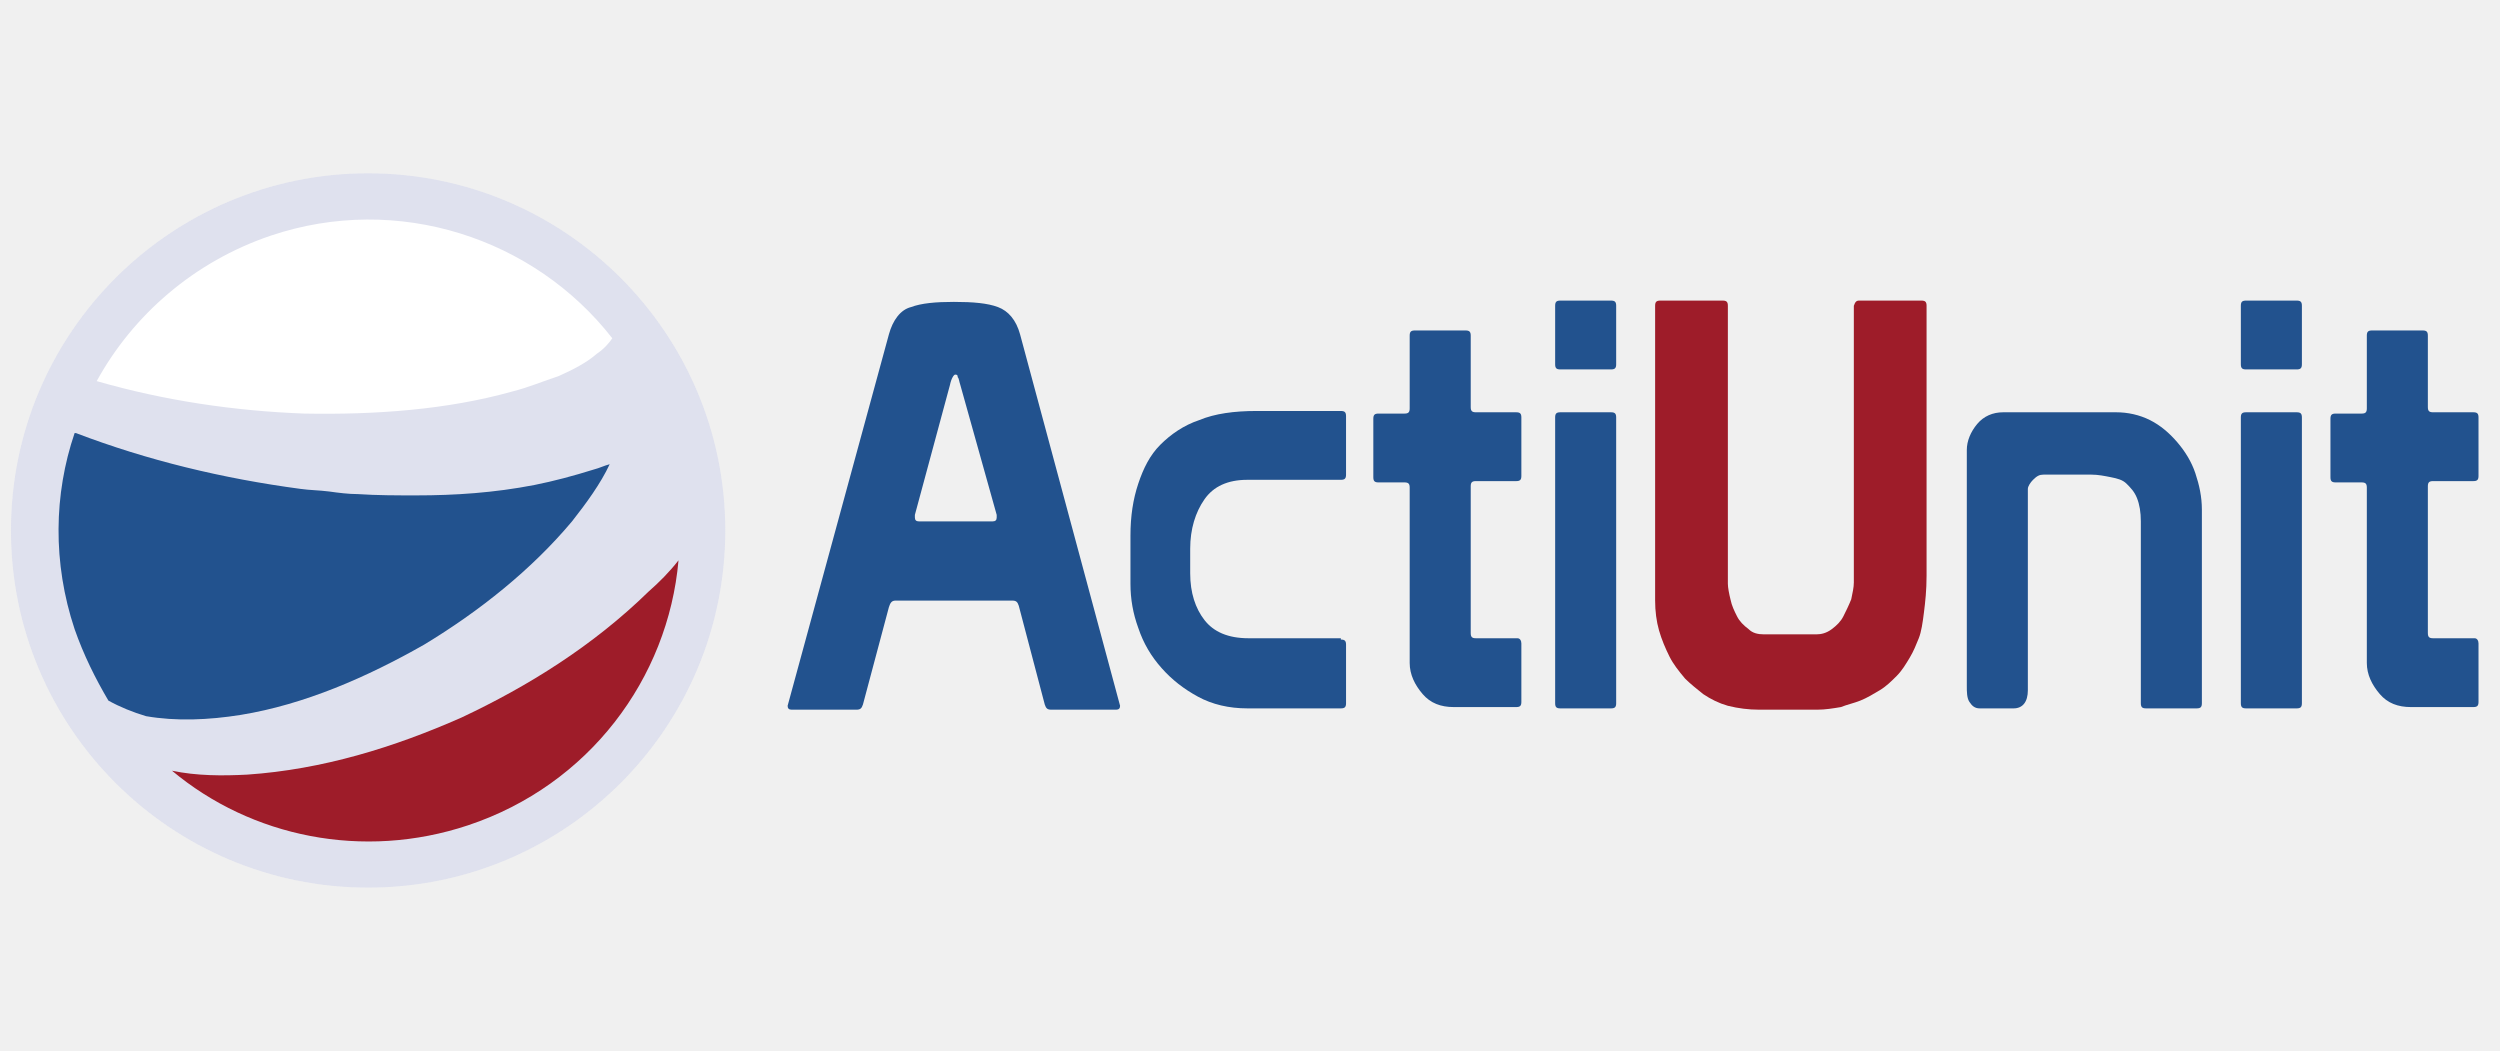
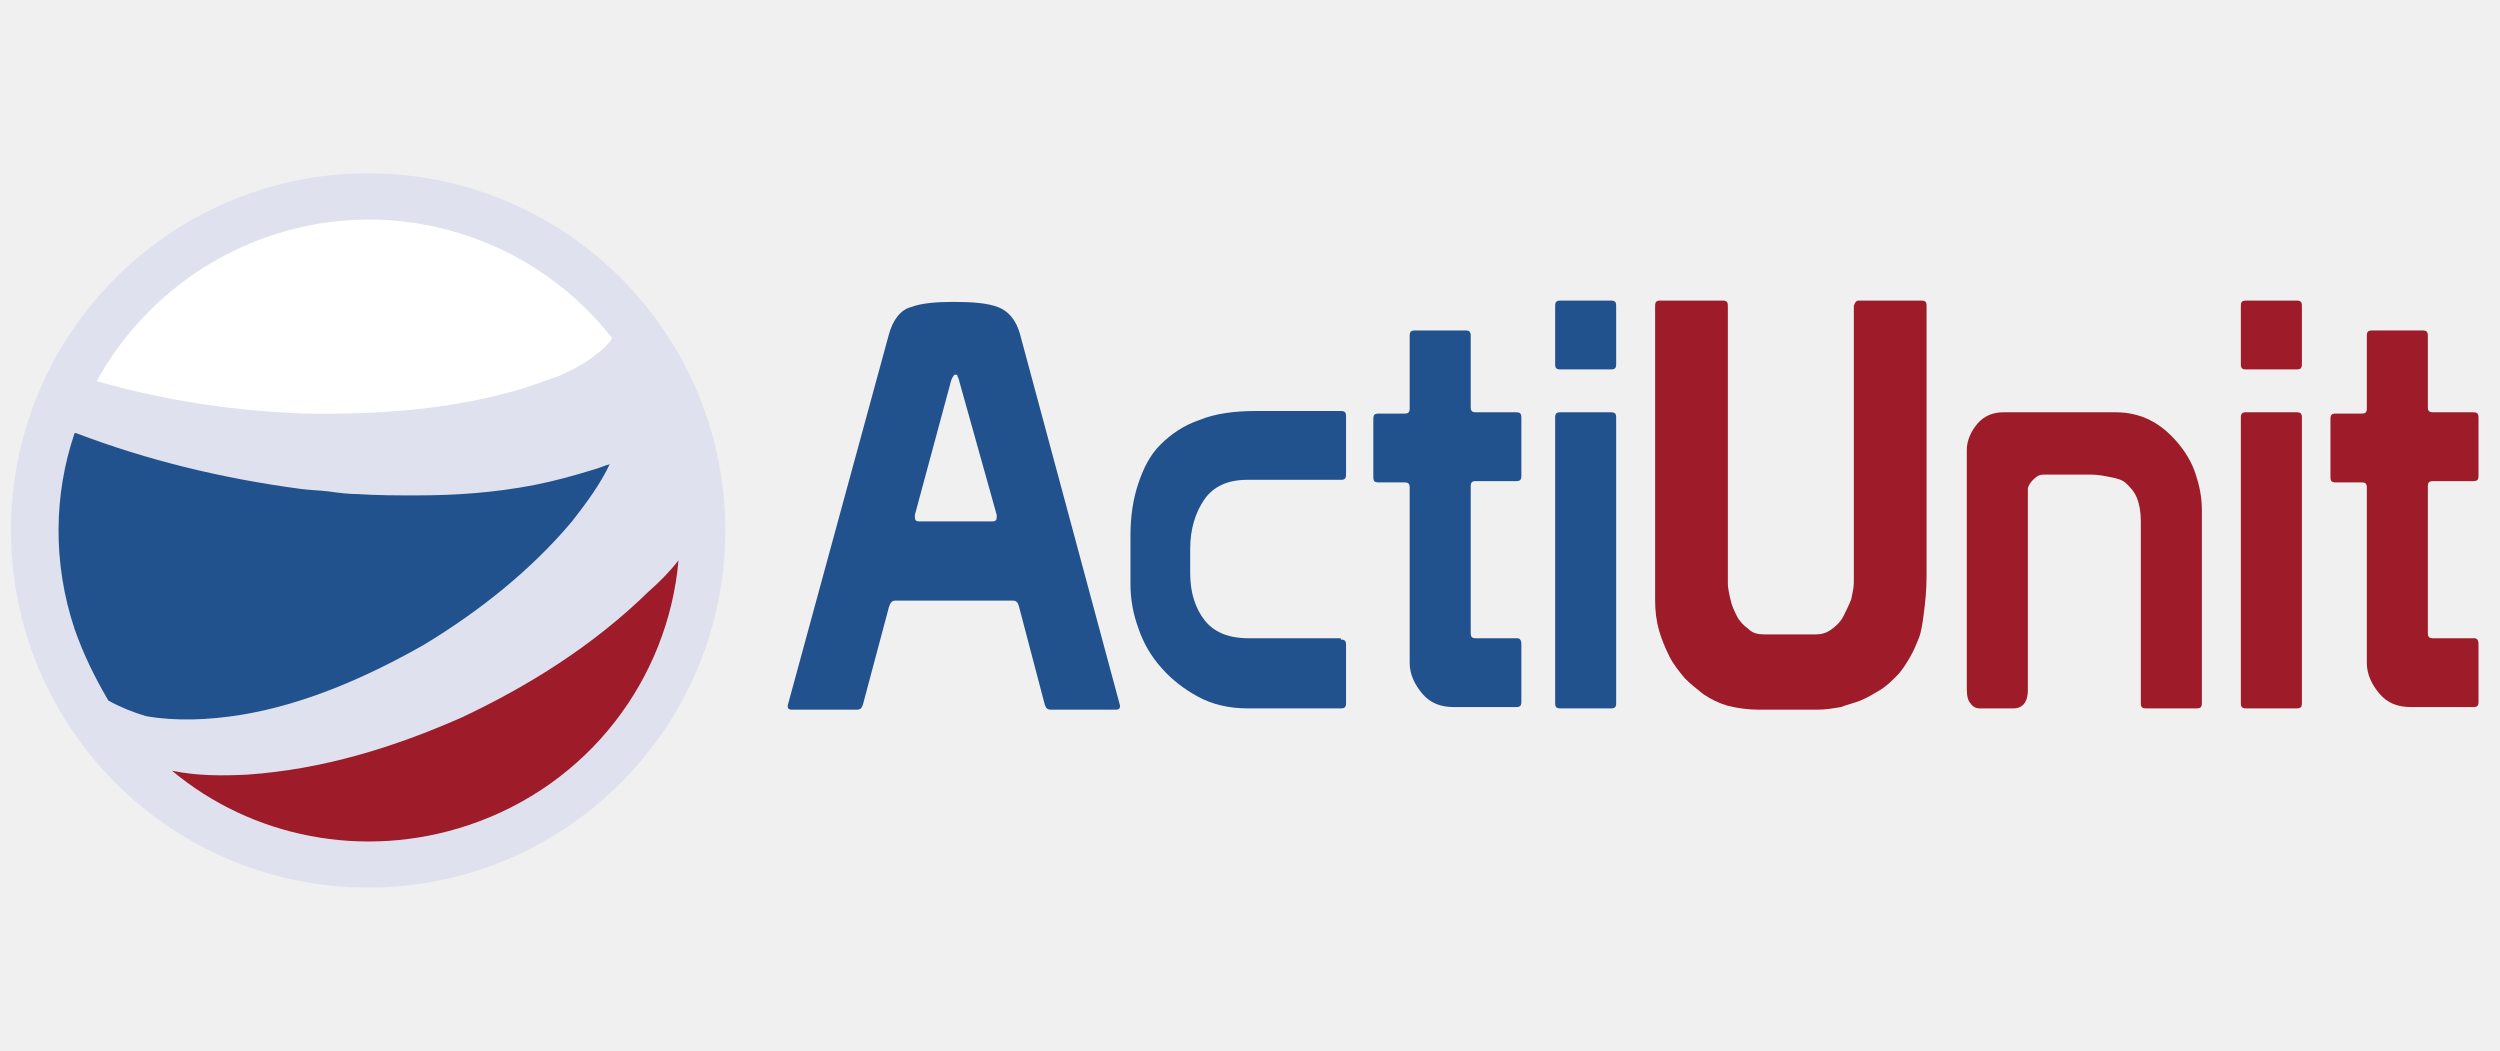
<svg xmlns="http://www.w3.org/2000/svg" version="1.1" id="Vrstva_1" x="0px" y="0px" width="476px" height="200px" viewBox="0 0 476 200" enable-background="new 0 0 476 200" xml:space="preserve">
  <g>
-     <path fill="#22528E" d="M169.248,63.662c0.741-2.72,2.225-4.698,4.203-5.193c1.979-0.742,4.699-0.989,8.161-0.989   c3.709,0,6.429,0.247,8.407,0.989c1.978,0.742,3.461,2.473,4.204,5.193l19.04,70.72c0,0.495-0.248,0.741-0.741,0.741h-12.364   c-0.743,0-0.989-0.246-1.236-0.987l-4.946-18.794c-0.247-0.742-0.495-0.988-1.236-0.988h-22.254c-0.743,0-0.989,0.493-1.236,1.236   l-4.945,18.546c-0.248,0.741-0.495,0.987-1.237,0.987h-12.363c-0.495,0-0.743-0.246-0.743-0.741L169.248,63.662z M182.848,73.305   c-0.248-0.742-0.248-1.236-0.495-1.483c0-0.495-0.248-0.495-0.494-0.495c-0.247,0-0.742,0.742-0.99,1.978l-6.676,24.727   c0,0.248,0,0.248,0,0.248v0.248c0,0.495,0.248,0.741,0.742,0.741h14.095c0.494,0,0.741-0.246,0.741-0.741V98.28v-0.248   L182.848,73.305z" />
-     <path fill="#22528E" d="M255.299,121.771c0.741,0,0.988,0.247,0.988,0.988v11.127c0,0.741-0.247,0.99-0.988,0.99h-17.804   c-3.463,0-6.677-0.741-9.397-2.227c-2.72-1.482-4.946-3.214-6.923-5.44c-1.979-2.224-3.461-4.696-4.452-7.664   c-0.989-2.72-1.483-5.44-1.483-8.409v-9.146c0-3.71,0.494-6.924,1.483-9.892c0.99-2.967,2.227-5.439,4.204-7.418   c1.978-1.978,4.451-3.709,7.418-4.698c2.968-1.236,6.677-1.731,10.881-1.731h16.072c0.741,0,0.988,0.248,0.988,0.99v11.127   c0,0.741-0.247,0.989-0.988,0.989h-17.804c-3.709,0-6.43,1.236-8.161,3.709c-1.73,2.473-2.72,5.688-2.72,9.397v4.696   c0,3.709,0.99,6.677,2.72,8.903c1.731,2.225,4.452,3.461,8.407,3.461h17.558V121.771z" />
-     <path fill="#22528E" d="M280.026,120.535c0,0.742,0.246,0.988,0.987,0.988h7.914c0.494,0,0.741,0.495,0.741,0.99v11.127   c0,0.741-0.247,0.987-0.988,0.987H276.81c-2.473,0-4.45-0.741-5.933-2.473c-1.485-1.729-2.473-3.709-2.473-5.933V92.84   c0-0.742-0.249-0.99-0.99-0.99h-4.945c-0.741,0-0.988-0.247-0.988-0.989V79.734c0-0.741,0.247-0.989,0.988-0.989h4.945   c0.741,0,0.99-0.248,0.99-0.989V63.909c0-0.741,0.246-0.989,0.987-0.989h9.645c0.741,0,0.99,0.248,0.99,0.989v13.6   c0,0.741,0.246,0.989,0.987,0.989h7.667c0.741,0,0.988,0.248,0.988,0.989v11.127c0,0.742-0.247,0.99-0.988,0.99h-7.667   c-0.741,0-0.987,0.247-0.987,0.989V120.535z" />
-     <path fill="#22528E" d="M297.087,57.232h9.645c0.741,0,0.987,0.248,0.987,0.99V69.35c0,0.741-0.246,0.989-0.987,0.989h-9.645   c-0.741,0-0.987-0.248-0.987-0.989V58.222C296.1,57.48,296.346,57.232,297.087,57.232z M296.1,79.487   c0-0.741,0.246-0.989,0.987-0.989h9.645c0.741,0,0.987,0.248,0.987,0.989v54.4c0,0.741-0.246,0.99-0.987,0.99h-9.645   c-0.741,0-0.987-0.249-0.987-0.99V79.487z" />
-     <path fill="#9E1C29" d="M353.96,57.232h11.868c0.744,0,0.99,0.248,0.99,0.99v51.432c0,2.72-0.246,4.945-0.495,6.924   c-0.246,1.978-0.495,3.709-0.987,4.945c-0.495,1.236-0.99,2.473-1.731,3.709s-1.485,2.473-2.473,3.463   c-0.99,0.987-1.979,1.978-3.215,2.719s-2.473,1.485-3.709,1.978c-1.236,0.495-2.473,0.744-3.709,1.236   c-1.485,0.249-2.968,0.495-4.453,0.495h-11.127c-1.978,0-3.955-0.246-5.933-0.741c-1.731-0.495-3.215-1.236-4.699-2.227   c-1.236-0.987-2.473-1.978-3.461-2.965c-1.236-1.485-2.227-2.722-2.968-4.204c-0.741-1.485-1.484-3.215-1.978-4.946   c-0.495-1.731-0.744-3.709-0.744-5.687V58.222c0-0.742,0.249-0.99,0.99-0.99h11.869c0.741,0,0.99,0.248,0.99,0.99v52.915   c0,0.744,0.246,1.98,0.494,2.969c0.247,1.236,0.742,2.226,1.237,3.214c0.492,0.989,1.236,1.731,2.224,2.473   c0.741,0.743,1.731,0.99,2.968,0.99h9.891c0.99,0,1.978-0.247,2.968-0.99c0.988-0.741,1.731-1.483,2.225-2.473   c0.494-0.988,0.989-1.978,1.484-3.214c0.246-1.237,0.495-2.225,0.495-3.215V58.222C353.218,57.48,353.465,57.232,353.96,57.232z" />
-     <path fill="#22528E" d="M386.105,131.414c0,2.227-0.988,3.463-2.72,3.463h-6.431c-0.987,0-1.482-0.495-1.978-1.236   s-0.495-1.978-0.495-2.968V85.668c0-1.73,0.744-3.461,1.98-4.945c1.236-1.482,2.965-2.225,4.945-2.225h21.511   c2.227,0,4.453,0.495,6.431,1.484s3.709,2.473,5.191,4.204c1.485,1.73,2.722,3.709,3.463,5.934   c0.741,2.226,1.236,4.451,1.236,6.923v36.843c0,0.741-0.248,0.99-0.99,0.99h-9.642c-0.744,0-0.99-0.249-0.99-0.99V99.269   c0-1.73-0.246-3.214-0.741-4.45s-1.236-1.978-1.978-2.72c-0.744-0.742-1.731-0.989-2.968-1.236   c-1.236-0.248-2.473-0.494-3.709-0.494h-9.15c-0.741,0-1.236,0.247-1.978,0.989c-0.495,0.494-0.989,1.236-0.989,1.73V131.414   L386.105,131.414z" />
-     <path fill="#22528E" d="M427.646,57.232h9.645c0.741,0,0.99,0.248,0.99,0.99V69.35c0,0.741-0.249,0.989-0.99,0.989h-9.645   c-0.741,0-0.988-0.248-0.988-0.989V58.222C426.658,57.48,426.905,57.232,427.646,57.232z M426.658,79.487   c0-0.741,0.247-0.989,0.988-0.989h9.645c0.741,0,0.99,0.248,0.99,0.989v54.4c0,0.741-0.249,0.99-0.99,0.99h-9.645   c-0.741,0-0.988-0.249-0.988-0.99V79.487z" />
-     <path fill="#22528E" d="M462.265,120.535c0,0.742,0.249,0.988,0.99,0.988h7.913c0.495,0,0.741,0.495,0.741,0.99v11.127   c0,0.741-0.246,0.987-0.99,0.987h-11.868c-2.473,0-4.451-0.741-5.934-2.473c-1.485-1.729-2.473-3.709-2.473-5.933V92.84   c0-0.742-0.249-0.99-0.99-0.99h-4.945c-0.741,0-0.99-0.247-0.99-0.989V79.734c0-0.741,0.249-0.989,0.99-0.989h4.945   c0.741,0,0.99-0.248,0.99-0.989V63.909c0-0.741,0.246-0.989,0.987-0.989h9.646c0.741,0,0.987,0.248,0.987,0.989v13.6   c0,0.741,0.249,0.989,0.99,0.989h7.664c0.744,0,0.99,0.248,0.99,0.989v11.127c0,0.742-0.246,0.99-0.99,0.99h-7.664   c-0.741,0-0.99,0.247-0.99,0.989V120.535L462.265,120.535z" />
+     <path fill="#22528E" d="M169.248,63.662c0.741-2.72,2.225-4.698,4.203-5.193c1.979-0.742,4.699-0.989,8.161-0.989   c3.709,0,6.429,0.247,8.407,0.989c1.978,0.742,3.461,2.473,4.204,5.193l19.04,70.72c0,0.495-0.248,0.741-0.741,0.741h-12.364   c-0.743,0-0.989-0.246-1.236-0.986l-4.946-18.795c-0.247-0.742-0.495-0.988-1.236-0.988h-22.254c-0.743,0-0.989,0.494-1.236,1.236   l-4.945,18.547c-0.248,0.74-0.495,0.986-1.237,0.986h-12.363c-0.495,0-0.743-0.246-0.743-0.741L169.248,63.662z M182.848,73.305   c-0.248-0.742-0.248-1.236-0.495-1.483c0-0.495-0.248-0.495-0.494-0.495c-0.247,0-0.742,0.742-0.99,1.978l-6.676,24.727   c0,0.248,0,0.248,0,0.248v0.248c0,0.495,0.248,0.741,0.742,0.741h14.095c0.494,0,0.741-0.246,0.741-0.741V98.28v-0.248   L182.848,73.305z" />
+     <path fill="#22528E" d="M255.299,121.771c0.741,0,0.988,0.246,0.988,0.987v11.128c0,0.74-0.247,0.989-0.988,0.989h-17.804   c-3.463,0-6.677-0.741-9.397-2.228c-2.72-1.481-4.946-3.213-6.923-5.439c-1.979-2.225-3.461-4.695-4.452-7.664   c-0.989-2.72-1.483-5.439-1.483-8.408v-9.146c0-3.71,0.494-6.924,1.483-9.892c0.99-2.967,2.227-5.439,4.204-7.418   c1.978-1.978,4.451-3.709,7.418-4.698c2.968-1.236,6.677-1.731,10.882-1.731h16.071c0.741,0,0.988,0.248,0.988,0.99v11.127   c0,0.741-0.247,0.989-0.988,0.989h-17.804c-3.709,0-6.43,1.236-8.161,3.709c-1.73,2.473-2.72,5.688-2.72,9.397v4.696   c0,3.709,0.99,6.677,2.72,8.903c1.731,2.225,4.452,3.461,8.407,3.461h17.558L255.299,121.771L255.299,121.771z" />
+     <path fill="#22528E" d="M280.025,120.535c0,0.742,0.246,0.988,0.988,0.988h7.913c0.494,0,0.741,0.494,0.741,0.99v11.127   c0,0.74-0.247,0.986-0.988,0.986h-11.869c-2.474,0-4.451-0.74-5.934-2.473c-1.484-1.729-2.473-3.709-2.473-5.934V92.84   c0-0.742-0.25-0.99-0.99-0.99h-4.945c-0.74,0-0.988-0.247-0.988-0.989V79.734c0-0.741,0.248-0.989,0.988-0.989h4.945   c0.74,0,0.99-0.248,0.99-0.989V63.909c0-0.741,0.246-0.989,0.986-0.989h9.646c0.741,0,0.989,0.248,0.989,0.989v13.6   c0,0.741,0.246,0.989,0.988,0.989h7.666c0.741,0,0.988,0.248,0.988,0.989v11.127c0,0.742-0.247,0.99-0.988,0.99h-7.666   c-0.742,0-0.988,0.247-0.988,0.989V120.535L280.025,120.535z" />
+     <path fill="#22528E" d="M297.087,57.232h9.646c0.74,0,0.986,0.248,0.986,0.99V69.35c0,0.741-0.246,0.989-0.986,0.989h-9.646   c-0.741,0-0.987-0.248-0.987-0.989V58.222C296.1,57.48,296.346,57.232,297.087,57.232z M296.1,79.487   c0-0.741,0.246-0.989,0.987-0.989h9.646c0.74,0,0.986,0.248,0.986,0.989v54.4c0,0.741-0.246,0.99-0.986,0.99h-9.646   c-0.741,0-0.987-0.249-0.987-0.99V79.487z" />
+     <path fill="#9E1C29" d="M353.96,57.232h11.868c0.744,0,0.99,0.248,0.99,0.99v51.432c0,2.72-0.246,4.945-0.495,6.924   c-0.246,1.979-0.495,3.709-0.987,4.945c-0.495,1.235-0.99,2.473-1.73,3.709c-0.741,1.236-1.485,2.473-2.474,3.463   c-0.989,0.986-1.979,1.978-3.215,2.719c-1.235,0.74-2.474,1.484-3.709,1.979s-2.474,0.744-3.709,1.235   c-1.485,0.249-2.968,0.495-4.453,0.495h-11.127c-1.978,0-3.955-0.246-5.933-0.741c-1.731-0.495-3.215-1.235-4.699-2.228   c-1.236-0.986-2.473-1.977-3.461-2.965c-1.236-1.484-2.227-2.722-2.969-4.203c-0.74-1.485-1.483-3.215-1.978-4.946   c-0.495-1.731-0.744-3.709-0.744-5.687V58.222c0-0.742,0.249-0.99,0.99-0.99h11.869c0.741,0,0.989,0.248,0.989,0.99v52.915   c0,0.744,0.246,1.98,0.494,2.969c0.248,1.236,0.742,2.227,1.237,3.215c0.492,0.988,1.236,1.73,2.224,2.473   c0.742,0.743,1.731,0.99,2.969,0.99h9.891c0.99,0,1.979-0.247,2.969-0.99c0.987-0.74,1.73-1.482,2.225-2.473   c0.494-0.988,0.988-1.979,1.484-3.215c0.245-1.236,0.494-2.225,0.494-3.215V58.222C353.218,57.48,353.465,57.232,353.96,57.232z" />
+     <path fill="#9E1C29" d="M386.105,131.414c0,2.227-0.988,3.463-2.721,3.463h-6.431c-0.987,0-1.481-0.495-1.978-1.236   c-0.496-0.74-0.496-1.978-0.496-2.968V85.668c0-1.73,0.744-3.461,1.98-4.945c1.236-1.482,2.965-2.225,4.945-2.225h21.511   c2.228,0,4.453,0.495,6.431,1.484c1.979,0.989,3.709,2.473,5.191,4.204c1.484,1.73,2.723,3.709,3.463,5.934   c0.741,2.226,1.236,4.451,1.236,6.923v36.844c0,0.74-0.248,0.989-0.99,0.989h-9.643c-0.743,0-0.989-0.249-0.989-0.989V99.269   c0-1.73-0.246-3.214-0.741-4.45c-0.495-1.236-1.236-1.978-1.979-2.72c-0.743-0.742-1.73-0.989-2.967-1.236   c-1.236-0.248-2.474-0.494-3.709-0.494h-9.15c-0.741,0-1.236,0.247-1.979,0.989c-0.494,0.494-0.988,1.236-0.988,1.73v38.326   H386.105z" />
+     <path fill="#9E1C29" d="M427.646,57.232h9.645c0.741,0,0.99,0.248,0.99,0.99V69.35c0,0.741-0.249,0.989-0.99,0.989h-9.645   c-0.741,0-0.988-0.248-0.988-0.989V58.222C426.658,57.48,426.905,57.232,427.646,57.232z M426.658,79.487   c0-0.741,0.247-0.989,0.988-0.989h9.645c0.741,0,0.99,0.248,0.99,0.989v54.4c0,0.741-0.249,0.99-0.99,0.99h-9.645   c-0.741,0-0.988-0.249-0.988-0.99V79.487z" />
+     <path fill="#9E1C29" d="M462.265,120.535c0,0.742,0.249,0.988,0.99,0.988h7.913c0.495,0,0.741,0.494,0.741,0.99v11.127   c0,0.74-0.246,0.986-0.99,0.986h-11.868c-2.473,0-4.451-0.74-5.934-2.473c-1.485-1.729-2.474-3.709-2.474-5.934V92.84   c0-0.742-0.249-0.99-0.989-0.99h-4.945c-0.741,0-0.99-0.247-0.99-0.989V79.734c0-0.741,0.249-0.989,0.99-0.989h4.945   c0.74,0,0.989-0.248,0.989-0.989V63.909c0-0.741,0.246-0.989,0.987-0.989h9.646c0.74,0,0.986,0.248,0.986,0.989v13.6   c0,0.741,0.249,0.989,0.99,0.989h7.664c0.744,0,0.99,0.248,0.99,0.989v11.127c0,0.742-0.246,0.99-0.99,0.99h-7.664   c-0.741,0-0.99,0.247-0.99,0.989L462.265,120.535L462.265,120.535z" />
    <circle fill="#FFFFFF" cx="70.091" cy="101" r="68" />
    <circle opacity="0.15" fill="#28348A" enable-background="new    " cx="70.091" cy="101" r="68" />
-     <path fill="#22528E" d="M45.859,136.113c12.116-1.978,23.984-7.172,34.864-13.354c10.633-6.429,20.524-14.342,28.19-23.491   c2.719-3.461,5.439-7.17,7.171-10.88c-0.989,0.248-1.979,0.743-2.968,0.989c-3.957,1.236-7.666,2.226-11.375,2.968   c-7.665,1.483-15.083,1.978-22.501,1.978c-3.709,0-7.418,0-11.127-0.247c-1.731,0-3.709-0.248-5.44-0.495   c-1.978-0.248-3.709-0.248-5.44-0.495c-14.836-1.978-29.178-5.439-42.778-10.632h-0.248c-3.957,11.622-4.203,24.727,0,37.337   c1.731,4.945,3.957,9.398,6.429,13.6c2.225,1.236,4.698,2.227,7.171,2.968C33.495,137.35,39.677,137.101,45.859,136.113z" />
-     <path fill="#9E1C29" d="M87.895,136.608c-12.859,5.687-26.458,9.891-40.8,10.878c-4.699,0.249-9.645,0.249-14.343-0.741   c15.084,12.61,36.35,17.063,56.379,10.387c22.996-7.667,38.08-27.941,40.058-50.445c-1.73,2.227-3.709,4.204-5.687,5.936   C112.869,123.008,100.505,130.673,87.895,136.608z" />
+     <path fill="#22528E" d="M45.859,136.113c12.116-1.979,23.984-7.172,34.864-13.354c10.633-6.429,20.524-14.342,28.19-23.491   c2.719-3.461,5.439-7.17,7.171-10.88c-0.989,0.248-1.979,0.743-2.968,0.989c-3.957,1.236-7.666,2.226-11.375,2.968   c-7.665,1.483-15.083,1.978-22.501,1.978c-3.709,0-7.418,0-11.127-0.247c-1.731,0-3.709-0.248-5.44-0.495   c-1.978-0.248-3.709-0.248-5.44-0.495c-14.836-1.978-29.178-5.439-42.778-10.632h-0.248c-3.957,11.622-4.203,24.728,0,37.337   c1.731,4.945,3.957,9.398,6.429,13.6c2.225,1.236,4.698,2.228,7.171,2.969C33.495,137.35,39.677,137.102,45.859,136.113z" />
+     <path fill="#9E1C29" d="M87.895,136.607c-12.859,5.688-26.458,9.892-40.8,10.879c-4.699,0.248-9.645,0.248-14.343-0.741   c15.084,12.61,36.35,17.063,56.379,10.387c22.996-7.667,38.08-27.94,40.058-50.444c-1.73,2.227-3.709,4.203-5.687,5.936   C112.869,123.008,100.505,130.673,87.895,136.607z" />
    <path fill="#FFFFFF" d="M97.539,74.542c2.966-0.742,5.934-1.978,8.902-2.967c2.719-1.236,5.192-2.473,7.171-4.204   c1.484-0.989,2.473-2.225,2.966-2.966c-14.836-19.041-40.8-27.695-65.032-19.536c-14.589,4.945-26.211,15.084-33.134,27.695   c12.857,3.709,26.211,5.687,39.563,6.182C71.575,78.993,85.175,78.004,97.539,74.542z" />
  </g>
</svg>
